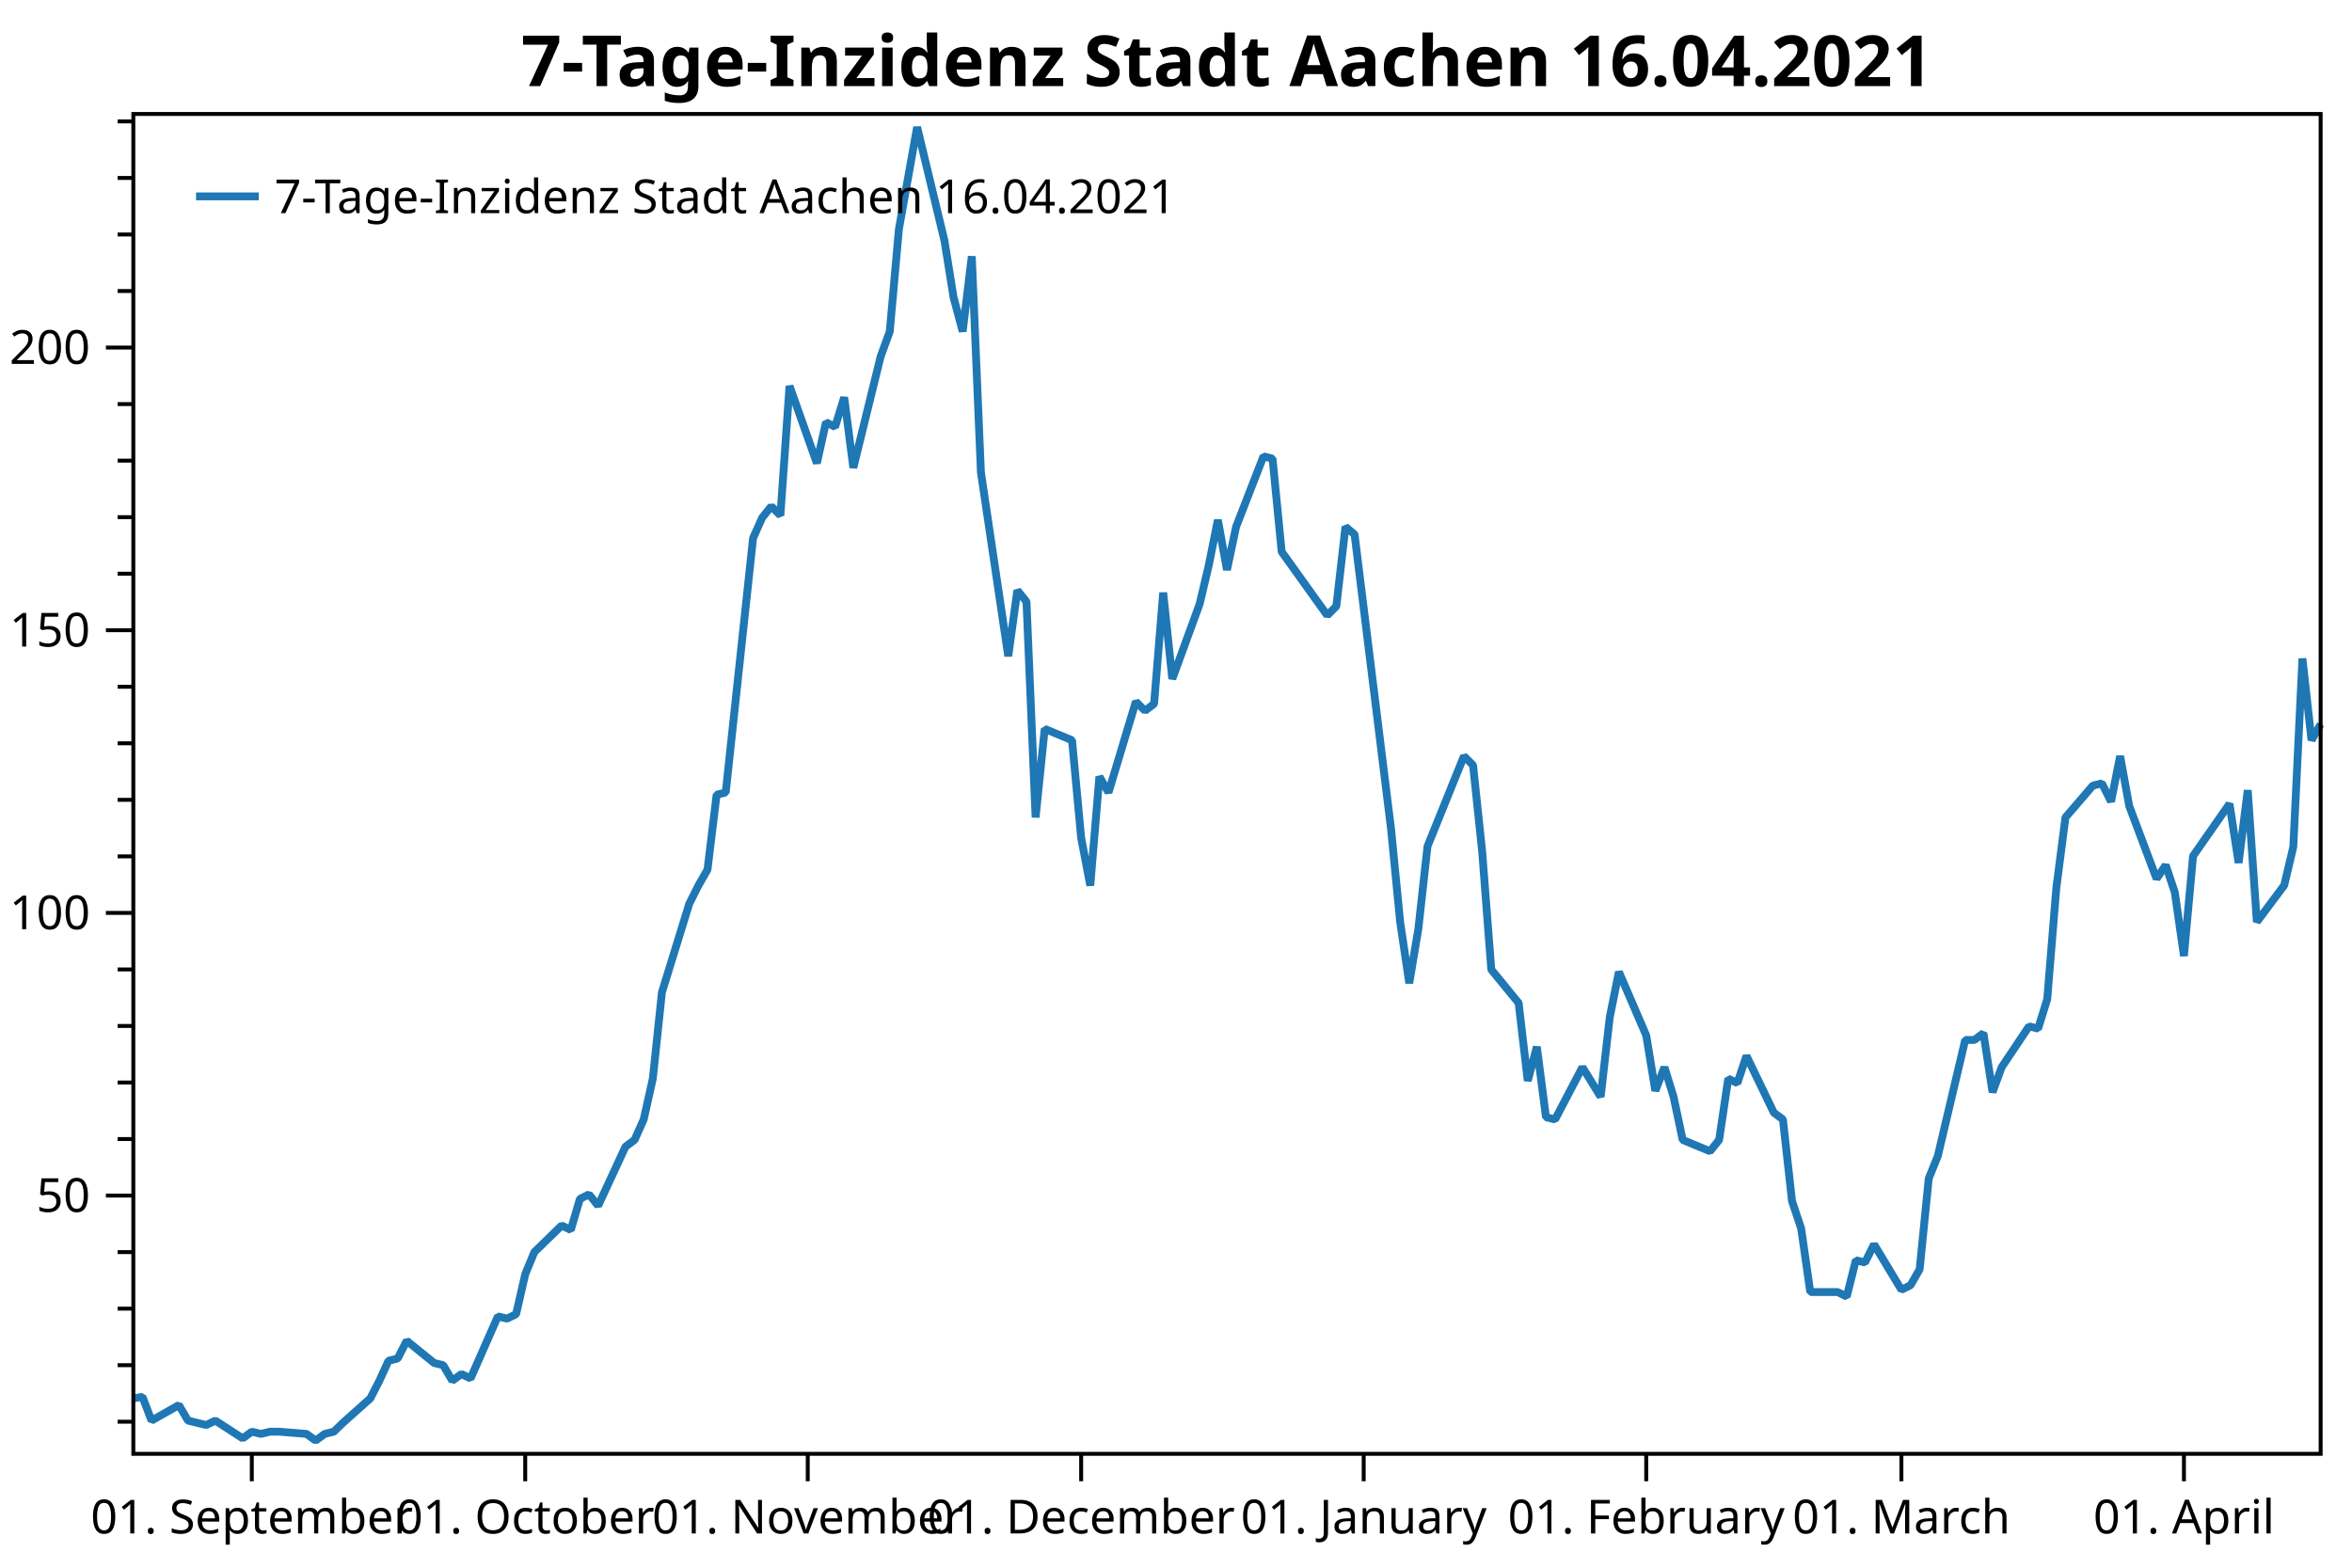
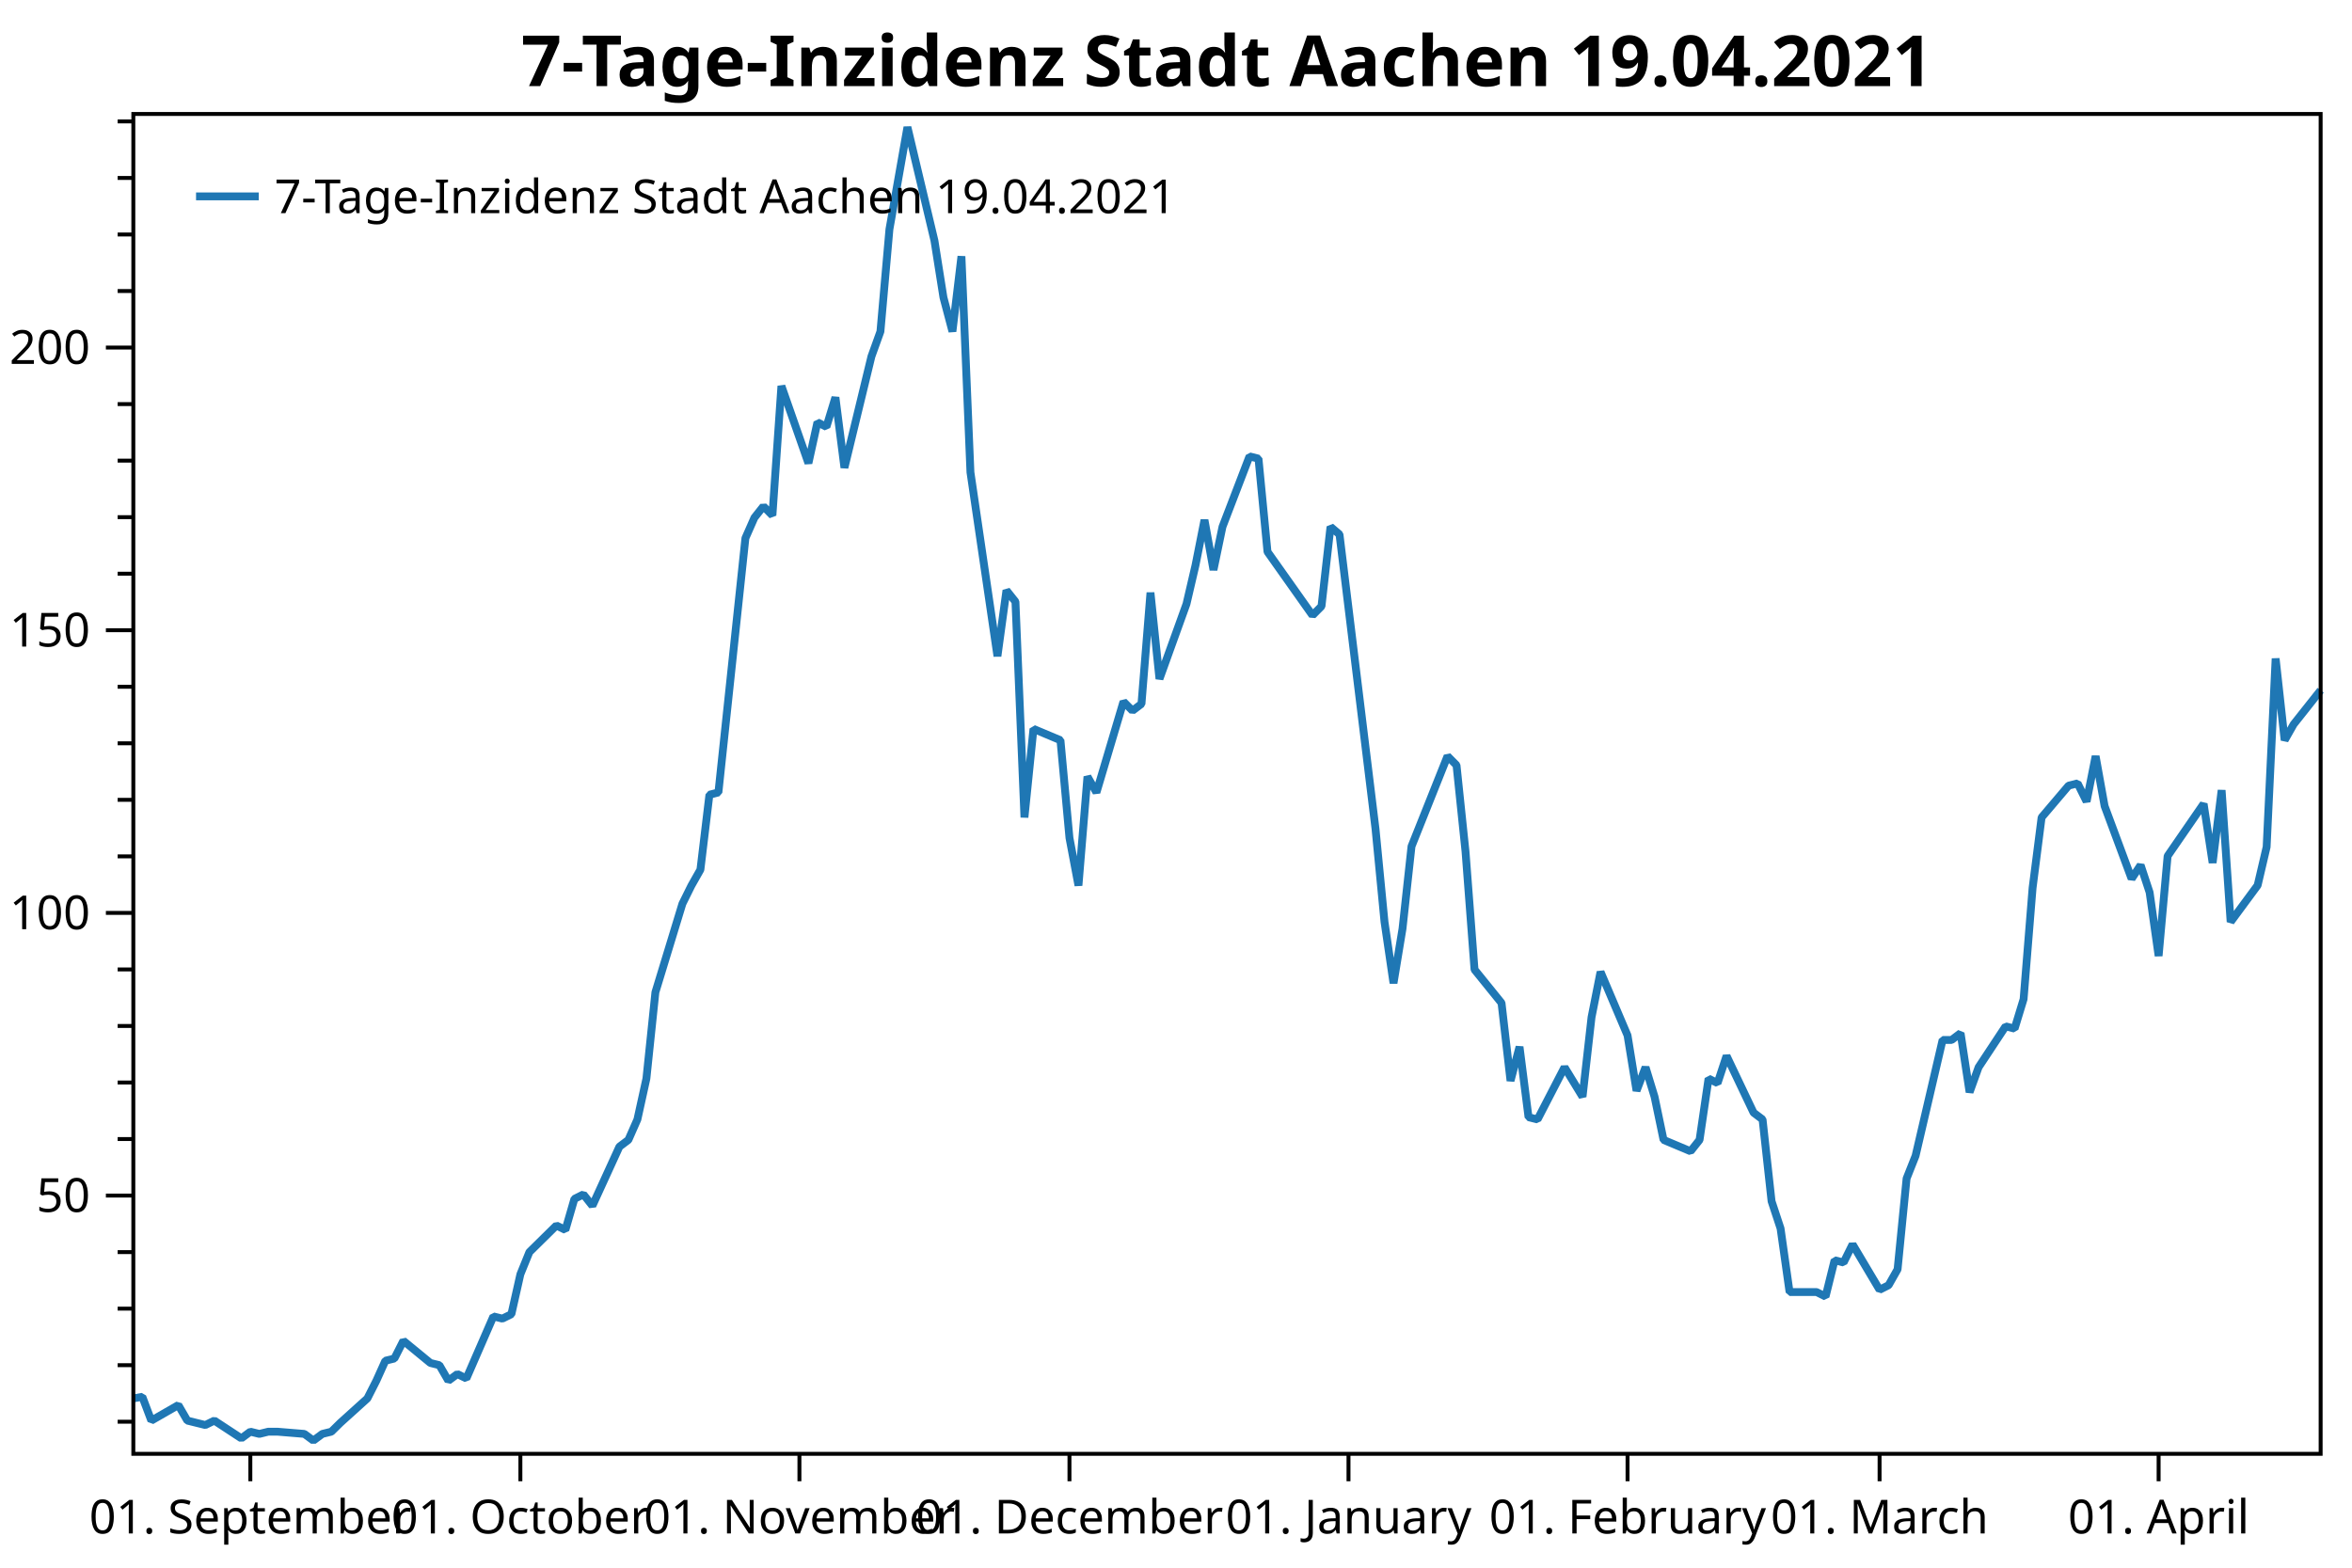
<svg xmlns="http://www.w3.org/2000/svg" width="600" height="400" version="1.1">
  <rect x="0" y="0" width="600" height="400" style="fill:rgb(255,255,255);stroke:none;" />
  <polyline points="34.012,362.754 30.012,362.754" style="fill:none;stroke:black;stroke-width:1" />
  <polyline points="34.012,348.329 30.012,348.329" style="fill:none;stroke:black;stroke-width:1" />
  <polyline points="34.012,333.904 30.012,333.904" style="fill:none;stroke:black;stroke-width:1" />
  <polyline points="34.012,319.479 30.012,319.479" style="fill:none;stroke:black;stroke-width:1" />
  <polyline points="34.012,290.629 30.012,290.629" style="fill:none;stroke:black;stroke-width:1" />
  <polyline points="34.012,276.204 30.012,276.204" style="fill:none;stroke:black;stroke-width:1" />
  <polyline points="34.012,261.779 30.012,261.779" style="fill:none;stroke:black;stroke-width:1" />
  <polyline points="34.012,247.354 30.012,247.354" style="fill:none;stroke:black;stroke-width:1" />
  <polyline points="34.012,218.504 30.012,218.504" style="fill:none;stroke:black;stroke-width:1" />
  <polyline points="34.012,204.079 30.012,204.079" style="fill:none;stroke:black;stroke-width:1" />
  <polyline points="34.012,189.654 30.012,189.654" style="fill:none;stroke:black;stroke-width:1" />
  <polyline points="34.012,175.23 30.012,175.23" style="fill:none;stroke:black;stroke-width:1" />
  <polyline points="34.012,146.38 30.012,146.38" style="fill:none;stroke:black;stroke-width:1" />
  <polyline points="34.012,131.955 30.012,131.955" style="fill:none;stroke:black;stroke-width:1" />
  <polyline points="34.012,117.53 30.012,117.53" style="fill:none;stroke:black;stroke-width:1" />
  <polyline points="34.012,103.105 30.012,103.105" style="fill:none;stroke:black;stroke-width:1" />
  <polyline points="34.012,74.255 30.012,74.255" style="fill:none;stroke:black;stroke-width:1" />
  <polyline points="34.012,59.83 30.012,59.83" style="fill:none;stroke:black;stroke-width:1" />
  <polyline points="34.012,45.405 30.012,45.405" style="fill:none;stroke:black;stroke-width:1" />
  <polyline points="34.012,30.98 30.012,30.98" style="fill:none;stroke:black;stroke-width:1" />
  <text dominant-baseline="middle" text-anchor="end" transform="translate(23.012,305.0541)" font-family="Segoe UI" font-size="12" font-weight="400" fill="black">50</text>
  <text dominant-baseline="middle" text-anchor="end" transform="translate(23.012,232.9293)" font-family="Segoe UI" font-size="12" font-weight="400" fill="black">100</text>
  <text dominant-baseline="middle" text-anchor="end" transform="translate(23.012,160.8045)" font-family="Segoe UI" font-size="12" font-weight="400" fill="black">150</text>
  <text dominant-baseline="middle" text-anchor="end" transform="translate(23.012,88.6798)" font-family="Segoe UI" font-size="12" font-weight="400" fill="black">200</text>
  <polyline points="34.012,305.054 27.012,305.054" style="fill:none;stroke:black;stroke-width:1" />
  <polyline points="34.012,232.929 27.012,232.929" style="fill:none;stroke:black;stroke-width:1" />
  <polyline points="34.012,160.804 27.012,160.804" style="fill:none;stroke:black;stroke-width:1" />
  <polyline points="34.012,88.68 27.012,88.68" style="fill:none;stroke:black;stroke-width:1" />
-   <text dominant-baseline="hanging" text-anchor="middle" transform="translate(64.2364,381.947)" font-family="Segoe UI" font-size="12" font-weight="400" fill="black">01. September</text>
-   <text dominant-baseline="hanging" text-anchor="middle" transform="translate(133.9849,381.947)" font-family="Segoe UI" font-size="12" font-weight="400" fill="black">01. October</text>
-   <text dominant-baseline="hanging" text-anchor="middle" transform="translate(206.0583,381.947)" font-family="Segoe UI" font-size="12" font-weight="400" fill="black">01. November</text>
-   <text dominant-baseline="hanging" text-anchor="middle" transform="translate(275.8068,381.947)" font-family="Segoe UI" font-size="12" font-weight="400" fill="black">01. December</text>
-   <text dominant-baseline="hanging" text-anchor="middle" transform="translate(347.8803,381.947)" font-family="Segoe UI" font-size="12" font-weight="400" fill="black">01. January</text>
-   <text dominant-baseline="hanging" text-anchor="middle" transform="translate(419.9537,381.947)" font-family="Segoe UI" font-size="12" font-weight="400" fill="black">01. February</text>
-   <text dominant-baseline="hanging" text-anchor="middle" transform="translate(485.0523,381.947)" font-family="Segoe UI" font-size="12" font-weight="400" fill="black">01. March</text>
-   <text dominant-baseline="hanging" text-anchor="middle" transform="translate(557.1258,381.947)" font-family="Segoe UI" font-size="12" font-weight="400" fill="black">01. April</text>
-   <polyline points="64.236,370.947 64.236,377.947" style="fill:none;stroke:black;stroke-width:1" />
-   <polyline points="133.985,370.947 133.985,377.947" style="fill:none;stroke:black;stroke-width:1" />
-   <polyline points="206.058,370.947 206.058,377.947" style="fill:none;stroke:black;stroke-width:1" />
-   <polyline points="275.807,370.947 275.807,377.947" style="fill:none;stroke:black;stroke-width:1" />
-   <polyline points="347.88,370.947 347.88,377.947" style="fill:none;stroke:black;stroke-width:1" />
-   <polyline points="419.954,370.947 419.954,377.947" style="fill:none;stroke:black;stroke-width:1" />
-   <polyline points="485.052,370.947 485.052,377.947" style="fill:none;stroke:black;stroke-width:1" />
-   <polyline points="557.126,370.947 557.126,377.947" style="fill:none;stroke:black;stroke-width:1" />
-   <polyline points="34.012,356.814 36.337,356.39 38.662,362.471 45.637,358.511 47.962,362.471 50.287,363.037 52.612,363.602 54.937,362.471 61.911,366.997 64.236,365.299 66.561,365.865 68.886,365.299 71.211,365.299 78.186,365.865 80.511,367.562 82.836,365.865 85.161,365.299 87.486,363.037 94.461,356.814 96.786,352.289 99.111,347.197 101.436,346.632 103.76,342.106 110.735,347.763 113.06,348.329 115.385,352.289 117.71,350.592 120.035,351.723 127.01,335.884 129.335,336.45 131.66,335.318 133.985,325.136 136.31,319.479 143.285,312.691 145.61,313.822 147.935,305.903 150.26,304.753 152.584,307.65 159.559,292.585 161.884,290.847 164.209,285.632 166.534,275.203 168.859,253.185 175.834,230.589 178.159,225.953 180.484,221.897 182.809,202.777 185.134,202.197 192.109,137.304 194.434,132.089 196.758,129.192 199.083,131.51 201.408,98.483 208.383,118.183 210.708,107.754 213.033,108.913 215.358,101.38 217.683,119.342 224.658,90.951 226.983,84.578 229.308,58.504 233.958,32.431 240.933,61.401 243.257,75.886 245.583,84.578 247.907,65.385 250.232,120.501 257.207,167.433 259.532,150.63 261.857,153.527 264.182,208.571 266.507,185.974 273.482,188.871 275.807,213.786 278.132,225.953 280.457,198.142 282.782,202.197 289.757,179.021 292.082,181.339 294.406,179.601 296.731,151.209 299.056,173.227 306.031,154.107 308.356,144.257 310.681,132.668 313.006,145.416 315.331,134.407 322.306,116.445 324.631,117.024 326.956,140.78 338.58,157.004 340.905,154.686 343.23,134.407 345.555,136.362 354.855,211.468 357.18,235.224 359.505,250.868 361.83,236.962 364.155,215.958 373.455,192.927 375.78,195.245 378.105,217.262 380.43,247.391 387.404,255.909 389.729,275.782 392.054,267.091 394.379,285.053 396.704,285.632 403.679,272.306 408.329,279.838 410.654,259.559 412.979,247.971 419.954,264.194 422.279,278.317 424.604,272.306 426.929,279.838 429.253,290.847 436.228,293.744 438.553,290.847 440.878,275.203 443.203,276.362 445.528,269.409 452.503,283.894 454.828,285.632 457.153,306.491 459.478,313.444 461.803,329.667 468.778,329.667 471.103,330.826 473.428,321.556 475.752,322.135 478.077,317.5 485.052,329.088 487.377,327.929 489.702,323.873 492.027,300.697 494.352,294.903 501.327,265.353 503.652,265.353 505.977,263.615 508.302,278.679 510.627,272.306 517.602,261.877 519.927,262.456 522.251,254.924 524.577,226.533 526.901,208.571 533.876,200.459 536.201,199.88 538.526,204.515 540.851,192.927 543.176,205.674 550.151,224.215 552.476,220.738 554.801,227.691 557.126,243.915 559.451,218.421 568.75,205.095 571.076,220.159 573.4,201.618 575.725,235.224 582.7,225.895 585.025,216.103 587.35,168.012 589.675,188.871 592,184.815" style="fill:none;stroke:rgb(31,119,180);stroke-width:2;stroke-linejoin:bevel" />
-   <text dominant-baseline="hanging" text-anchor="middle" transform="translate(313.006,8)" font-family="Segoe UI" font-size="18" font-weight="700" fill="black">7-Tage-Inzidenz Stadt Aachen 16.04.2021</text>
+   <text dominant-baseline="hanging" text-anchor="middle" transform="translate(63.8632,381.947)" font-family="Segoe UI" font-size="12" font-weight="400" fill="black">01. September</text>
+   <text dominant-baseline="hanging" text-anchor="middle" transform="translate(132.7506,381.947)" font-family="Segoe UI" font-size="12" font-weight="400" fill="black">01. October</text>
+   <text dominant-baseline="hanging" text-anchor="middle" transform="translate(203.9343,381.947)" font-family="Segoe UI" font-size="12" font-weight="400" fill="black">01. November</text>
+   <text dominant-baseline="hanging" text-anchor="middle" transform="translate(272.8217,381.947)" font-family="Segoe UI" font-size="12" font-weight="400" fill="black">01. December</text>
+   <text dominant-baseline="hanging" text-anchor="middle" transform="translate(344.0053,381.947)" font-family="Segoe UI" font-size="12" font-weight="400" fill="black">01. January</text>
+   <text dominant-baseline="hanging" text-anchor="middle" transform="translate(415.189,381.947)" font-family="Segoe UI" font-size="12" font-weight="400" fill="black">01. February</text>
+   <text dominant-baseline="hanging" text-anchor="middle" transform="translate(479.4839,381.947)" font-family="Segoe UI" font-size="12" font-weight="400" fill="black">01. March</text>
+   <text dominant-baseline="hanging" text-anchor="middle" transform="translate(550.6676,381.947)" font-family="Segoe UI" font-size="12" font-weight="400" fill="black">01. April</text>
+   <polyline points="63.863,370.947 63.863,377.947" style="fill:none;stroke:black;stroke-width:1" />
+   <polyline points="132.751,370.947 132.751,377.947" style="fill:none;stroke:black;stroke-width:1" />
+   <polyline points="203.934,370.947 203.934,377.947" style="fill:none;stroke:black;stroke-width:1" />
+   <polyline points="272.822,370.947 272.822,377.947" style="fill:none;stroke:black;stroke-width:1" />
+   <polyline points="344.005,370.947 344.005,377.947" style="fill:none;stroke:black;stroke-width:1" />
+   <polyline points="415.189,370.947 415.189,377.947" style="fill:none;stroke:black;stroke-width:1" />
+   <polyline points="479.484,370.947 479.484,377.947" style="fill:none;stroke:black;stroke-width:1" />
+   <polyline points="550.668,370.947 550.668,377.947" style="fill:none;stroke:black;stroke-width:1" />
+   <polyline points="34.012,356.814 36.308,356.39 38.605,362.471 45.493,358.511 47.789,362.471 50.086,363.037 52.382,363.602 54.678,362.471 61.567,366.997 63.863,365.299 66.159,365.865 68.456,365.299 70.752,365.299 77.641,365.865 79.937,367.562 82.233,365.865 84.529,365.299 86.826,363.037 93.714,356.814 96.011,352.289 98.307,347.197 100.603,346.632 102.899,342.106 109.788,347.763 112.084,348.329 114.381,352.289 116.677,350.592 118.973,351.723 125.862,335.884 128.158,336.45 130.454,335.318 132.751,325.136 135.047,319.479 141.936,312.691 144.232,313.822 146.528,305.903 148.824,304.753 151.121,307.65 158.009,292.585 160.306,290.847 162.602,285.632 164.898,275.203 167.194,253.185 174.083,230.589 176.379,225.953 178.676,221.897 180.972,202.777 183.268,202.197 190.157,137.304 192.453,132.089 194.749,129.192 197.046,131.51 199.342,98.483 206.231,118.183 208.527,107.754 210.823,108.913 213.119,101.38 215.416,119.342 222.304,90.951 224.601,84.578 226.897,58.504 231.489,32.431 238.378,61.401 240.674,75.886 242.97,84.578 245.267,65.385 247.563,120.501 254.452,167.433 256.748,150.63 259.044,153.527 261.34,208.571 263.637,185.974 270.525,188.871 272.822,213.786 275.118,225.953 277.414,198.142 279.71,202.197 286.599,179.021 288.895,181.339 291.192,179.601 293.488,151.209 295.784,173.227 302.673,154.107 304.969,144.257 307.265,132.668 309.562,145.416 311.858,134.407 318.747,116.445 321.043,117.024 323.339,140.78 334.82,157.004 337.117,154.686 339.413,134.407 341.709,136.362 350.894,211.468 353.19,235.224 355.487,250.868 357.783,236.962 360.079,215.958 369.264,192.927 371.56,195.245 373.856,217.262 376.153,247.391 383.041,255.909 385.338,275.782 387.634,267.091 389.93,285.053 392.226,285.632 399.115,272.306 403.708,279.838 406.004,259.559 408.3,247.971 415.189,264.194 417.485,278.317 419.781,272.306 422.078,279.838 424.374,290.847 431.263,293.744 433.559,290.847 435.855,275.203 438.151,276.362 440.448,269.409 447.336,283.894 449.633,285.632 451.929,306.491 454.225,313.444 456.521,329.667 463.41,329.667 465.706,330.826 468.003,321.556 470.299,322.135 472.595,317.5 479.484,329.088 481.78,327.929 484.076,323.873 486.373,300.697 488.669,294.903 495.558,265.353 497.854,265.353 500.15,263.615 502.446,278.679 504.743,272.306 511.631,261.877 513.928,262.456 516.224,254.924 518.52,226.533 520.816,208.571 527.705,200.459 530.001,199.88 532.298,204.515 534.594,192.927 536.89,205.674 543.779,224.215 546.075,220.738 548.371,227.691 550.668,243.915 552.964,218.421 562.149,205.095 564.445,220.159 566.741,201.618 569.038,235.224 575.926,225.895 578.222,216.103 580.519,168.012 582.815,188.871 585.111,184.815 592,176.124" style="fill:none;stroke:rgb(31,119,180);stroke-width:2;stroke-linejoin:bevel" />
+   <text dominant-baseline="hanging" text-anchor="middle" transform="translate(313.006,8)" font-family="Segoe UI" font-size="18" font-weight="700" fill="black">7-Tage-Inzidenz Stadt Aachen 19.04.2021</text>
  <polygon points="34.012,29.079 592,29.079 592,370.947 34.012,370.947" style="fill:none;stroke:black;stroke-width:1" />
  <polygon points="42.012,37.08 247.014,37.08 247.014,63.133 42.012,63.133" style="fill:none;stroke:none;" />
-   <text dominant-baseline="hanging" text-anchor="start" transform="translate(70.012,45.0795)" font-family="Segoe UI" font-size="12" font-weight="400" fill="black">7-Tage-Inzidenz Stadt Aachen 16.04.2021</text>
+   <text dominant-baseline="hanging" text-anchor="start" transform="translate(70.012,45.0795)" font-family="Segoe UI" font-size="12" font-weight="400" fill="black">7-Tage-Inzidenz Stadt Aachen 19.04.2021</text>
  <polyline points="50.012,50.106 66.012,50.106" style="fill:none;stroke:rgb(31,119,180);stroke-width:2" />
</svg>
